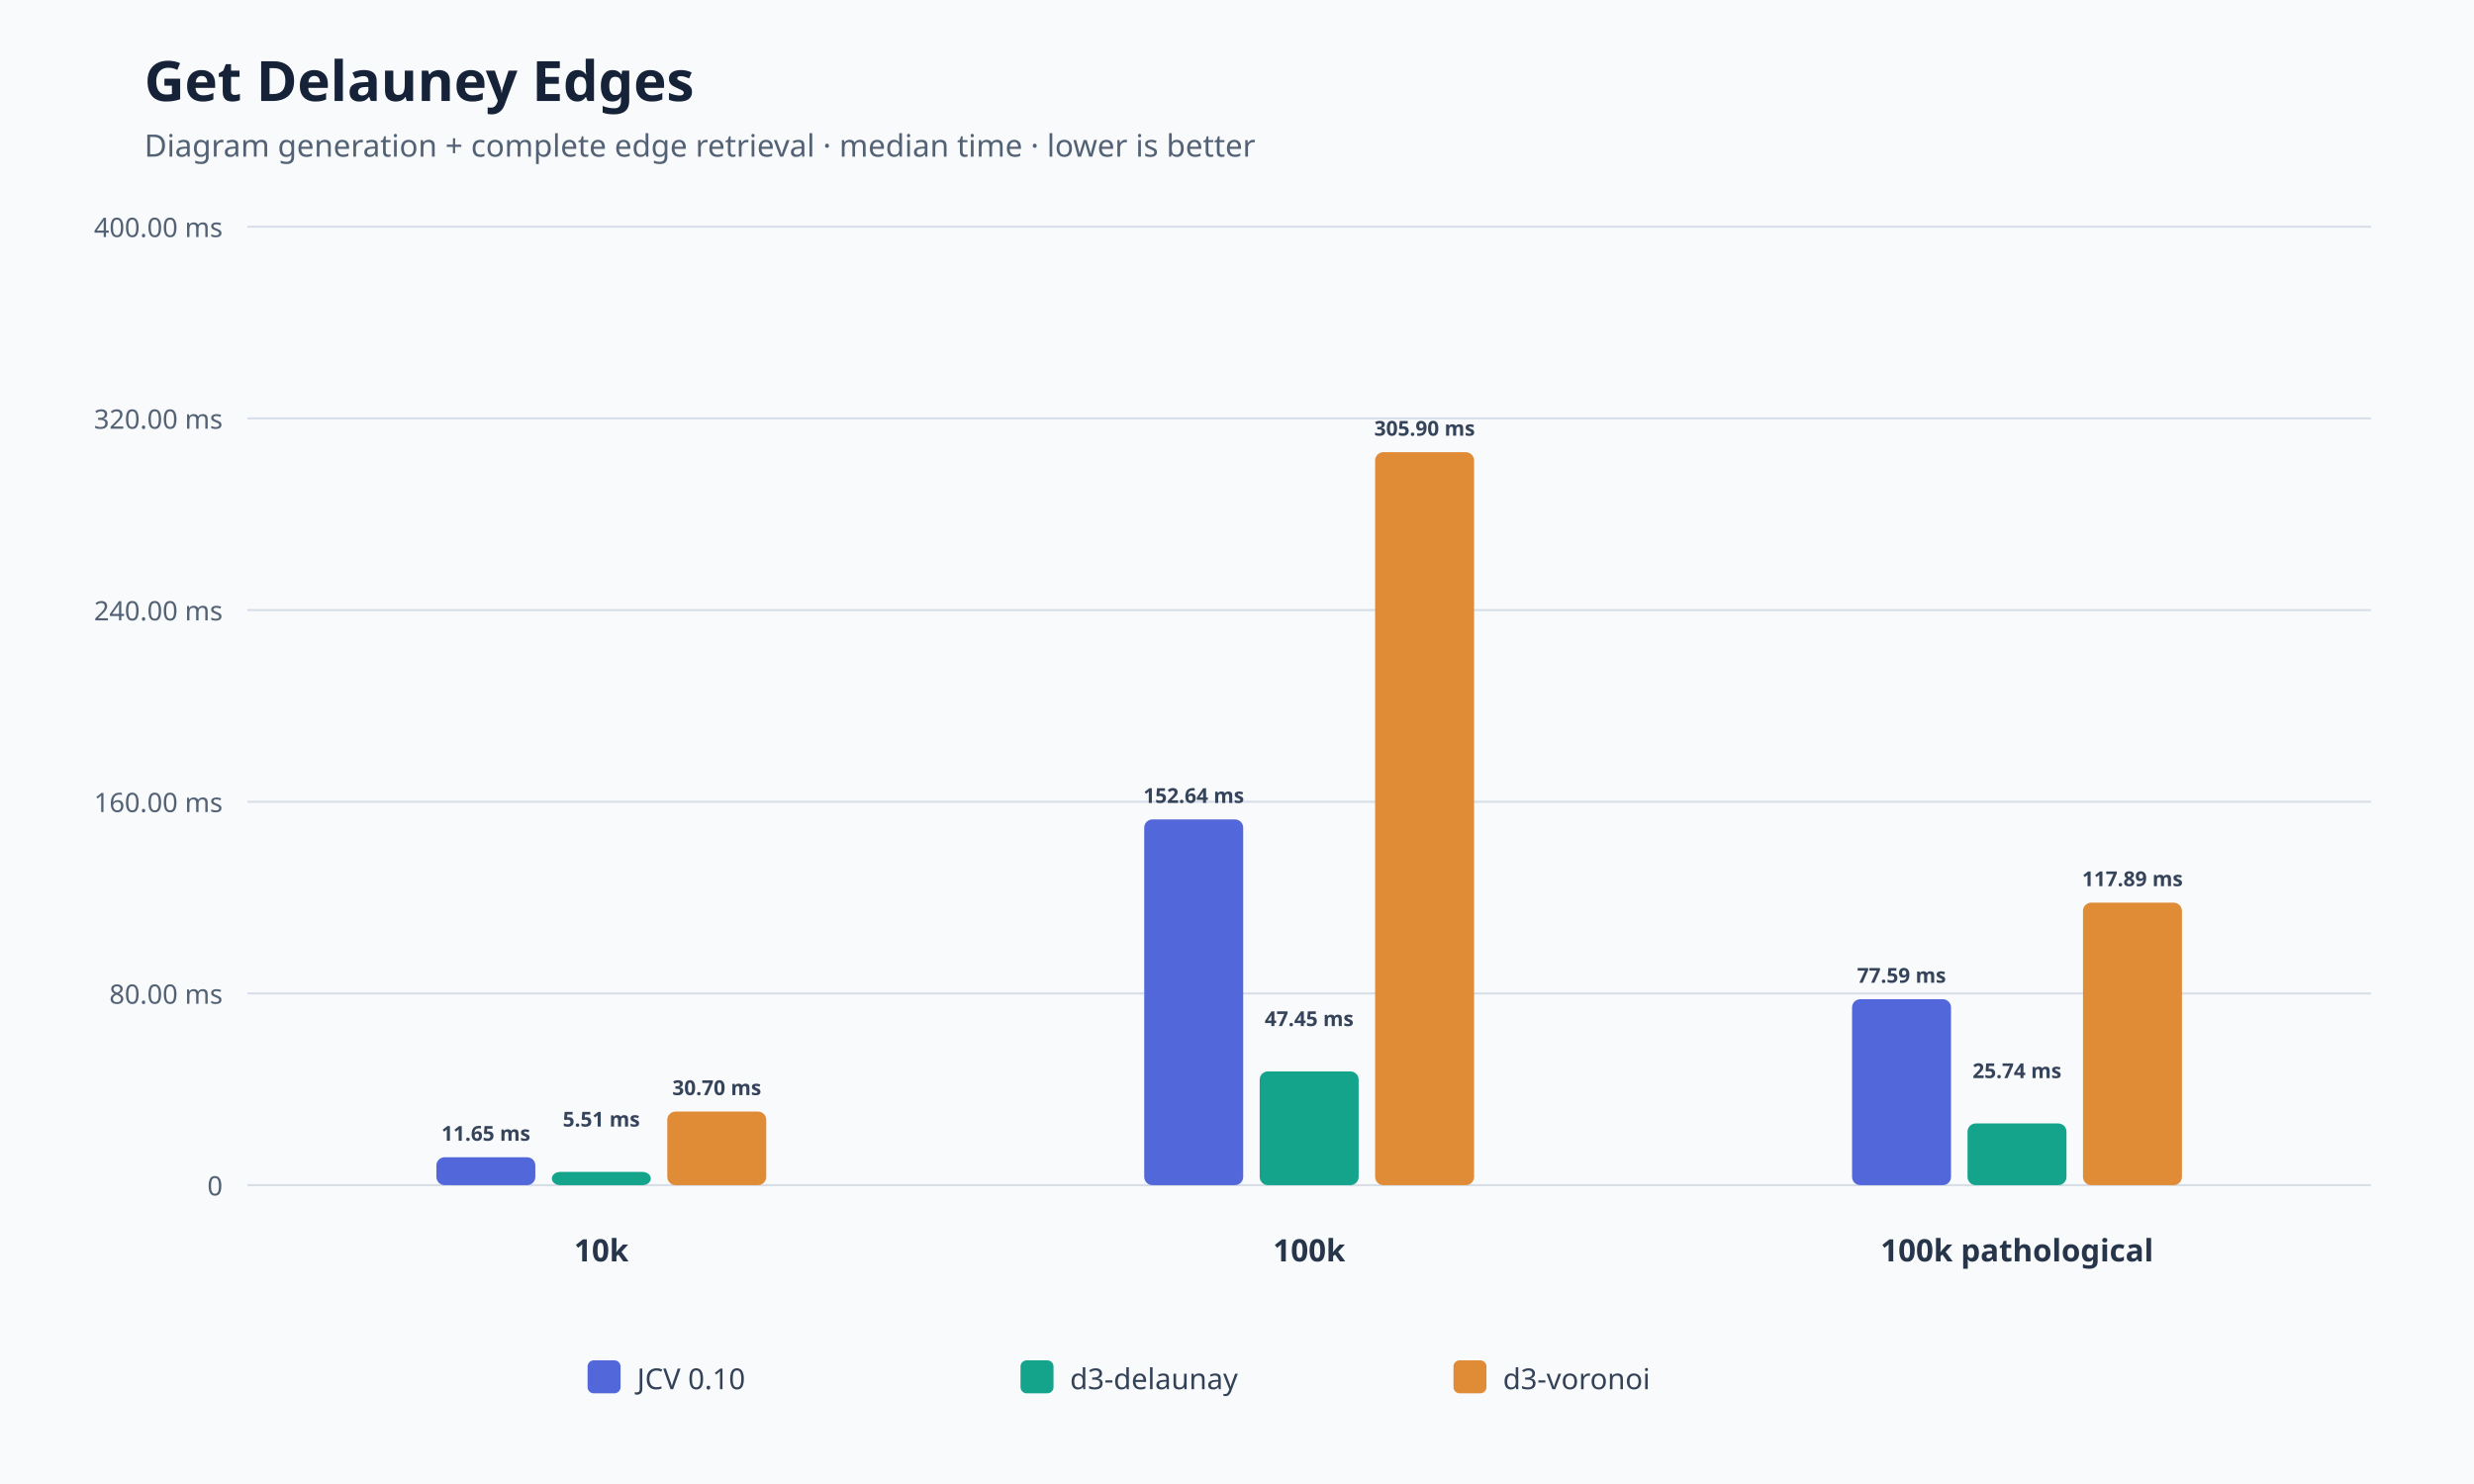
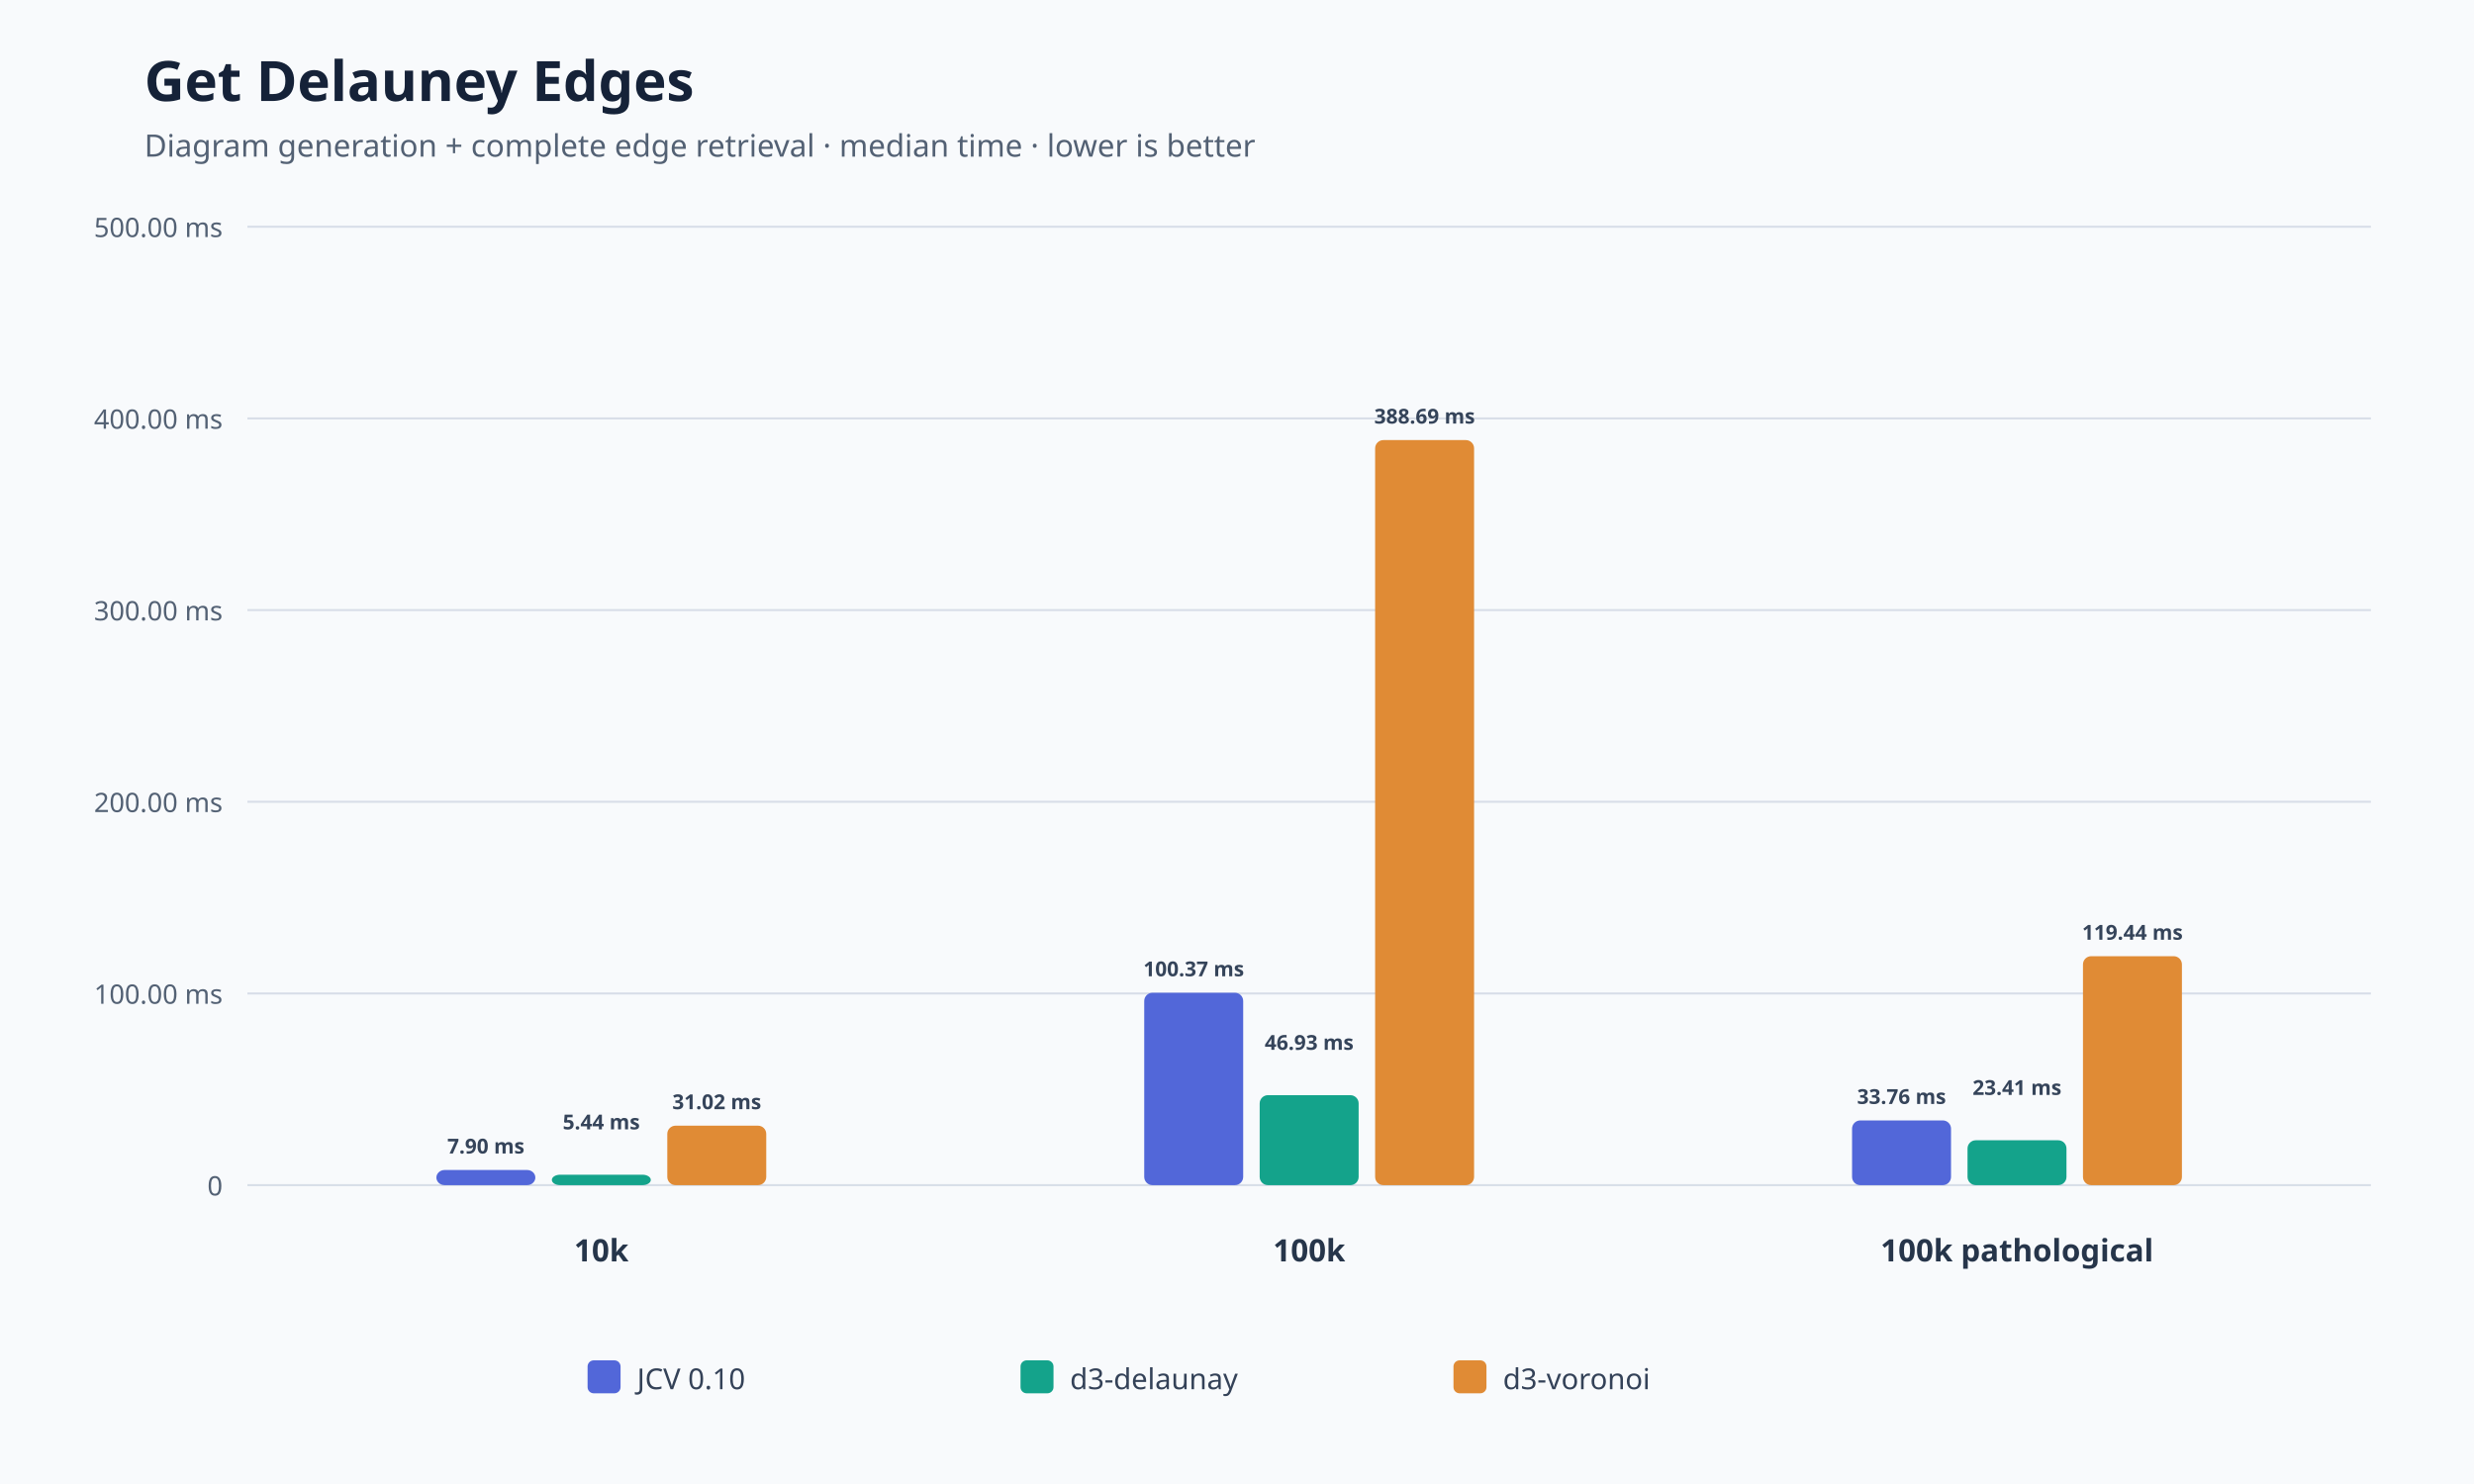
<svg xmlns="http://www.w3.org/2000/svg" width="1200" height="720" viewBox="0 0 1200 720" role="img" aria-labelledby="title desc">
  <style>.stat-hit{fill:transparent;pointer-events:all}</style>
  <rect width="1200" height="720" fill="#f8fafc" />
  <text x="70" y="49" font-family="system-ui, sans-serif" font-size="27" font-weight="700" fill="#152238">Get Delauney Edges</text>
  <text x="70" y="76" font-family="system-ui, sans-serif" font-size="15" fill="#536174">Diagram generation + complete edge retrieval · median time · lower is better</text>
  <line x1="120" y1="575" x2="1150" y2="575" stroke="#d8dee8" />
  <text x="108" y="580" font-family="system-ui, sans-serif" font-size="13" fill="#536174" text-anchor="end">0</text>
  <line x1="120" y1="482" x2="1150" y2="482" stroke="#d8dee8" />
-   <text x="108" y="487" font-family="system-ui, sans-serif" font-size="13" fill="#536174" text-anchor="end">80.00 ms</text>
+   <text x="108" y="487" font-family="system-ui, sans-serif" font-size="13" fill="#536174" text-anchor="end">100.00 ms</text>
  <line x1="120" y1="389" x2="1150" y2="389" stroke="#d8dee8" />
-   <text x="108" y="394" font-family="system-ui, sans-serif" font-size="13" fill="#536174" text-anchor="end">160.00 ms</text>
+   <text x="108" y="394" font-family="system-ui, sans-serif" font-size="13" fill="#536174" text-anchor="end">200.00 ms</text>
  <line x1="120" y1="296" x2="1150" y2="296" stroke="#d8dee8" />
-   <text x="108" y="301" font-family="system-ui, sans-serif" font-size="13" fill="#536174" text-anchor="end">240.00 ms</text>
+   <text x="108" y="301" font-family="system-ui, sans-serif" font-size="13" fill="#536174" text-anchor="end">300.00 ms</text>
  <line x1="120" y1="203" x2="1150" y2="203" stroke="#d8dee8" />
-   <text x="108" y="208" font-family="system-ui, sans-serif" font-size="13" fill="#536174" text-anchor="end">320.00 ms</text>
+   <text x="108" y="208" font-family="system-ui, sans-serif" font-size="13" fill="#536174" text-anchor="end">400.00 ms</text>
  <line x1="120" y1="110" x2="1150" y2="110" stroke="#d8dee8" />
-   <text x="108" y="115" font-family="system-ui, sans-serif" font-size="13" fill="#536174" text-anchor="end">400.00 ms</text>
+   <text x="108" y="115" font-family="system-ui, sans-serif" font-size="13" fill="#536174" text-anchor="end">500.00 ms</text>
  <text x="291.667" y="612" font-family="system-ui, sans-serif" font-size="15" font-weight="600" fill="#26354a" text-anchor="middle">10k</text>
-   <rect x="211.667" y="561.46" width="48" height="13.54" rx="4" fill="#5267d9" />
-   <text x="235.667" y="553.46" font-family="system-ui, sans-serif" font-size="10" font-weight="650" fill="#35445a" text-anchor="middle">11.65 ms</text>
+   <rect x="211.667" y="567.65" width="48" height="7.35" rx="4" fill="#5267d9" />
+   <text x="235.667" y="559.65" font-family="system-ui, sans-serif" font-size="10" font-weight="650" fill="#35445a" text-anchor="middle">7.90 ms</text>
  <g class="stat-bar" tabindex="0">
    <rect class="stat-hit" x="211.667" y="560.00" width="48" height="15.00" />
  </g>
-   <rect x="267.667" y="568.59" width="48" height="6.41" rx="4" fill="#14a38b" />
-   <text x="291.667" y="546.59" font-family="system-ui, sans-serif" font-size="10" font-weight="650" fill="#35445a" text-anchor="middle">5.51 ms</text>
+   <rect x="267.667" y="569.94" width="48" height="5.06" rx="4" fill="#14a38b" />
+   <text x="291.667" y="547.94" font-family="system-ui, sans-serif" font-size="10" font-weight="650" fill="#35445a" text-anchor="middle">5.44 ms</text>
  <g class="stat-bar" tabindex="0">
    <rect class="stat-hit" x="267.667" y="560.00" width="48" height="15.00" />
  </g>
-   <rect x="323.667" y="539.31" width="48" height="35.69" rx="4" fill="#e08b35" />
-   <text x="347.667" y="531.31" font-family="system-ui, sans-serif" font-size="10" font-weight="650" fill="#35445a" text-anchor="middle">30.70 ms</text>
+   <rect x="323.667" y="546.15" width="48" height="28.85" rx="4" fill="#e08b35" />
+   <text x="347.667" y="538.15" font-family="system-ui, sans-serif" font-size="10" font-weight="650" fill="#35445a" text-anchor="middle">31.02 ms</text>
  <g class="stat-bar" tabindex="0">
-     <rect class="stat-hit" x="323.667" y="539.31" width="48" height="35.69" />
+     <rect class="stat-hit" x="323.667" y="546.15" width="48" height="28.85" />
  </g>
  <text x="635" y="612" font-family="system-ui, sans-serif" font-size="15" font-weight="600" fill="#26354a" text-anchor="middle">100k</text>
-   <rect x="555" y="397.56" width="48" height="177.44" rx="4" fill="#5267d9" />
-   <text x="579" y="389.56" font-family="system-ui, sans-serif" font-size="10" font-weight="650" fill="#35445a" text-anchor="middle">152.64 ms</text>
+   <rect x="555" y="481.66" width="48" height="93.34" rx="4" fill="#5267d9" />
+   <text x="579" y="473.66" font-family="system-ui, sans-serif" font-size="10" font-weight="650" fill="#35445a" text-anchor="middle">100.37 ms</text>
  <g class="stat-bar" tabindex="0">
-     <rect class="stat-hit" x="555" y="397.56" width="48" height="177.44" />
+     <rect class="stat-hit" x="555" y="481.66" width="48" height="93.34" />
  </g>
-   <rect x="611" y="519.83" width="48" height="55.17" rx="4" fill="#14a38b" />
-   <text x="635" y="497.83" font-family="system-ui, sans-serif" font-size="10" font-weight="650" fill="#35445a" text-anchor="middle">47.45 ms</text>
+   <rect x="611" y="531.35" width="48" height="43.65" rx="4" fill="#14a38b" />
+   <text x="635" y="509.35" font-family="system-ui, sans-serif" font-size="10" font-weight="650" fill="#35445a" text-anchor="middle">46.93 ms</text>
  <g class="stat-bar" tabindex="0">
-     <rect class="stat-hit" x="611" y="519.83" width="48" height="55.17" />
+     <rect class="stat-hit" x="611" y="531.35" width="48" height="43.65" />
  </g>
-   <rect x="667" y="219.40" width="48" height="355.60" rx="4" fill="#e08b35" />
-   <text x="691" y="211.40" font-family="system-ui, sans-serif" font-size="10" font-weight="650" fill="#35445a" text-anchor="middle">305.90 ms</text>
+   <rect x="667" y="213.52" width="48" height="361.48" rx="4" fill="#e08b35" />
+   <text x="691" y="205.52" font-family="system-ui, sans-serif" font-size="10" font-weight="650" fill="#35445a" text-anchor="middle">388.69 ms</text>
  <g class="stat-bar" tabindex="0">
-     <rect class="stat-hit" x="667" y="219.40" width="48" height="355.60" />
+     <rect class="stat-hit" x="667" y="213.52" width="48" height="361.48" />
  </g>
  <text x="978.333" y="612" font-family="system-ui, sans-serif" font-size="15" font-weight="600" fill="#26354a" text-anchor="middle">100k pathological</text>
-   <rect x="898.333" y="484.80" width="48" height="90.20" rx="4" fill="#5267d9" />
-   <text x="922.333" y="476.80" font-family="system-ui, sans-serif" font-size="10" font-weight="650" fill="#35445a" text-anchor="middle">77.59 ms</text>
+   <rect x="898.333" y="543.60" width="48" height="31.40" rx="4" fill="#5267d9" />
+   <text x="922.333" y="535.60" font-family="system-ui, sans-serif" font-size="10" font-weight="650" fill="#35445a" text-anchor="middle">33.76 ms</text>
  <g class="stat-bar" tabindex="0">
-     <rect class="stat-hit" x="898.333" y="484.80" width="48" height="90.20" />
+     <rect class="stat-hit" x="898.333" y="543.60" width="48" height="31.40" />
  </g>
-   <rect x="954.333" y="545.07" width="48" height="29.93" rx="4" fill="#14a38b" />
-   <text x="978.333" y="523.07" font-family="system-ui, sans-serif" font-size="10" font-weight="650" fill="#35445a" text-anchor="middle">25.74 ms</text>
+   <rect x="954.333" y="553.23" width="48" height="21.77" rx="4" fill="#14a38b" />
+   <text x="978.333" y="531.23" font-family="system-ui, sans-serif" font-size="10" font-weight="650" fill="#35445a" text-anchor="middle">23.41 ms</text>
  <g class="stat-bar" tabindex="0">
-     <rect class="stat-hit" x="954.333" y="545.07" width="48" height="29.93" />
+     <rect class="stat-hit" x="954.333" y="553.23" width="48" height="21.77" />
  </g>
-   <rect x="1010.333" y="437.95" width="48" height="137.05" rx="4" fill="#e08b35" />
-   <text x="1034.333" y="429.95" font-family="system-ui, sans-serif" font-size="10" font-weight="650" fill="#35445a" text-anchor="middle">117.89 ms</text>
+   <rect x="1010.333" y="463.92" width="48" height="111.08" rx="4" fill="#e08b35" />
+   <text x="1034.333" y="455.92" font-family="system-ui, sans-serif" font-size="10" font-weight="650" fill="#35445a" text-anchor="middle">119.44 ms</text>
  <g class="stat-bar" tabindex="0">
-     <rect class="stat-hit" x="1010.333" y="437.95" width="48" height="137.05" />
+     <rect class="stat-hit" x="1010.333" y="463.92" width="48" height="111.08" />
  </g>
  <rect x="285" y="660" width="16" height="16" rx="3" fill="#5267d9" />
  <text x="309" y="674" font-family="system-ui, sans-serif" font-size="14" fill="#344258">JCV 0.10</text>
  <rect x="495" y="660" width="16" height="16" rx="3" fill="#14a38b" />
  <text x="519" y="674" font-family="system-ui, sans-serif" font-size="14" fill="#344258">d3-delaunay</text>
  <rect x="705" y="660" width="16" height="16" rx="3" fill="#e08b35" />
  <text x="729" y="674" font-family="system-ui, sans-serif" font-size="14" fill="#344258">d3-voronoi</text>
</svg>
